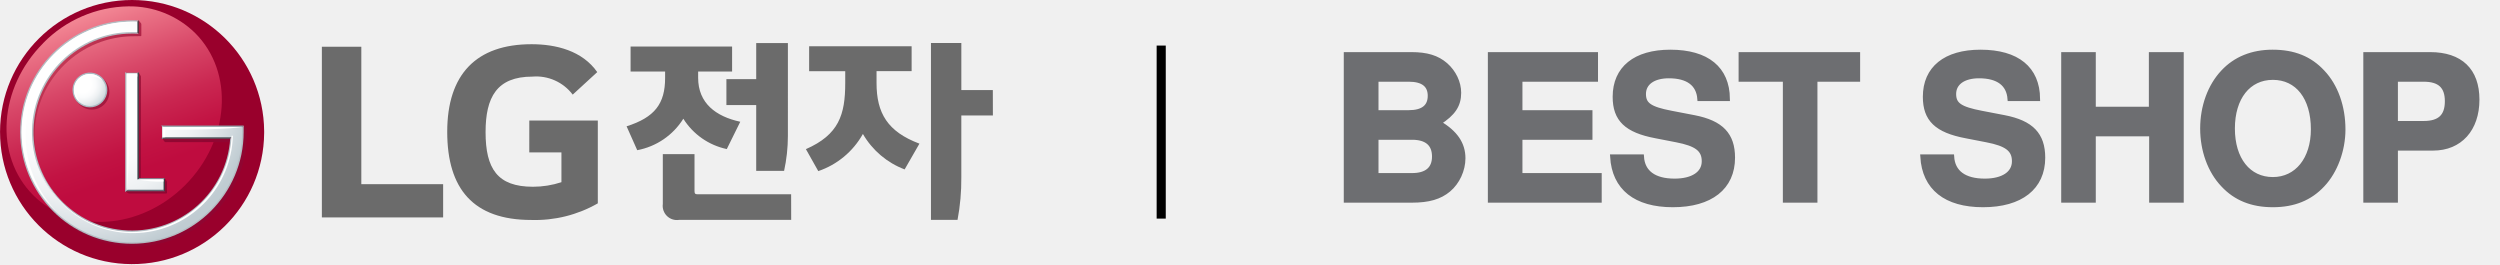
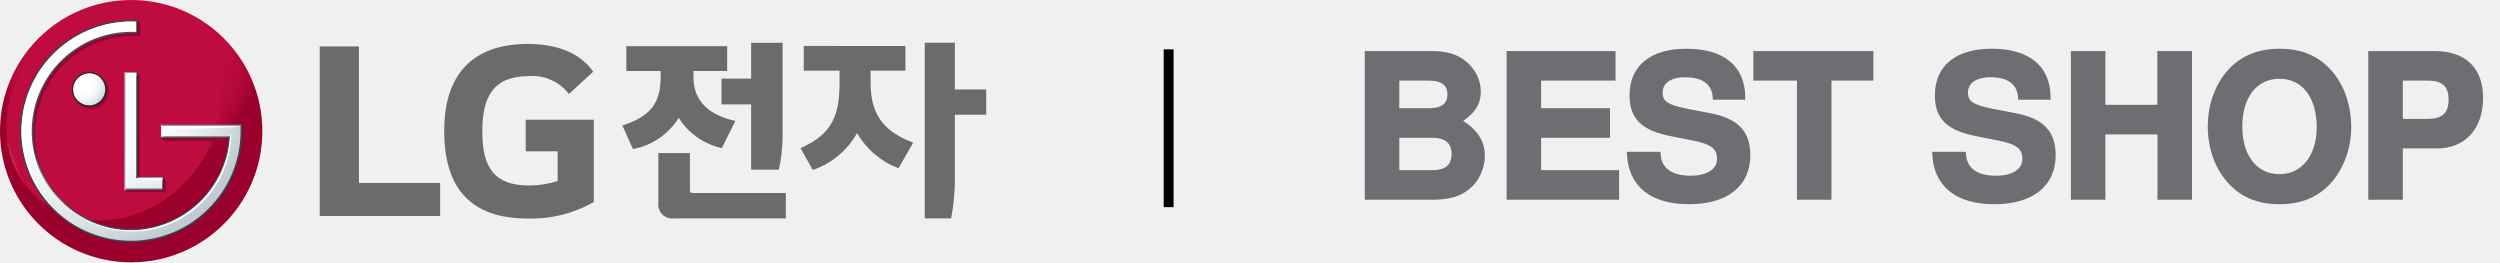
- <svg xmlns="http://www.w3.org/2000/svg" width="274.5" height="29.004" viewBox="0 0 274.5 29.004">
+ <svg xmlns="http://www.w3.org/2000/svg" xmlns:xlink="http://www.w3.org/1999/xlink" width="253.5" height="26.605" viewBox="0 0 253.5 26.605">
  <defs>
-     <linearGradient id="phupnq3n6b" x1=".336" y1=".05" x2=".664" y2=".95" gradientUnits="objectBoundingBox">
+     <clipPath id="fhdjrgp92b">
+       <path data-name="사각형 1070" style="fill:none" d="M0 0h100v26.605H0z" />
+     </clipPath>
+     <clipPath id="q6nagi36wc">
+       <path data-name="패스 3500" d="M13.294 0A13.3 13.3 0 1 0 26.6 13.406V13.2A13.3 13.3 0 0 0 13.3 0z" style="fill:none" />
+     </clipPath>
+     <clipPath id="ou1m7rt0be">
+       <path data-name="패스 3501" d="M12.925.644a12.264 12.264 0 0 0-8.582 3.7c-4.5 4.5-4.954 11.356-1 15.308s10.8 3.5 15.3-1.01 4.964-11.356 1.012-15.308A9.389 9.389 0 0 0 13.076.642h-.151" style="fill:none" />
+     </clipPath>
+     <clipPath id="rsjarn6s0g">
+       <path data-name="패스 3503" d="M7.473 9.278a1.772 1.772 0 1 0 1.758-1.784 1.771 1.771 0 0 0-1.758 1.784M13 7.682h-.056V7.7l-.082.024.082.131v11.214l-.329.184.257.185a.344.344 0 0 0 .184.054h3.7a.079.079 0 0 0 .069-.09v-1.029a.181.181 0 0 0-.029-.124l-.194-.3h-2.414L14.2 7.733a.119.119 0 0 0-.025-.085l-.177-.306zm.413-5.554-.274.092C6.9 2.22 2.231 7.432 2.231 13.64a11.314 11.314 0 0 0 22.627-.069v-.642l-.266-.236h-8.211v1.314l.2.275a.1.1 0 0 0 .07.028h6.871A10 10 0 1 1 6.43 6.565a10.111 10.111 0 0 1 7.138-2.92l.538-.008h.059c.038 0 .07-.005.07-.092V2.471a.217.217 0 0 0-.027-.117l-.242-.305z" style="fill:none" />
+     </clipPath>
+     <clipPath id="9cuat8p5ni">
+       <path data-name="패스 3507" d="m13.693 7.515.008 10.74.291-.236V7.267z" style="fill:none" />
+     </clipPath>
+     <clipPath id="43uc2pfzuk">
+       <path data-name="패스 3508" d="M16.339 18.195V19l.264.268V17.94z" style="fill:none" />
+     </clipPath>
+     <clipPath id="n4mginxqul">
+       <path data-name="패스 3510" d="M7.56 9.072a1.5 1.5 0 0 1 1.492-1.5h.007a1.493 1.493 0 0 1 1.495 1.491 1.5 1.5 0 0 1-1.492 1.5h-.005a1.5 1.5 0 0 1-1.5-1.493M7.3 9.057v.006a1.758 1.758 0 1 0 1.761-1.757h-.005A1.754 1.754 0 0 0 7.3 9.057" style="fill:none" />
+     </clipPath>
+     <clipPath id="0vxl7r83nn">
+       <path data-name="패스 3513" d="M2.032 13.3a11.254 11.254 0 1 0 22.508 0v-.65l-.26.261v.389A10.986 10.986 0 1 1 13.288 2.306l.419-.006.257-.25-.676-.006A11.255 11.255 0 0 0 2.032 13.3" style="fill:none" />
+     </clipPath>
+     <clipPath id="d8xz4aaxip">
+       <path data-name="패스 3514" d="M13.141 3.127a10.175 10.175 0 0 0 .019 20.348h.263a10.2 10.2 0 0 0 10.018-9.486l.009-.281-.129.119-.137.142A9.917 9.917 0 1 1 13.3 3.385l.668.007-.261-.259-.291-.006z" style="fill:none" />
+     </clipPath>
+     <clipPath id="k52ihprmer">
+       <path data-name="패스 3516" d="M13.707 2.3v.83l.26.262v-1.34z" style="fill:none" />
+     </clipPath>
+     <clipPath id="uyjyo49u0t">
+       <path data-name="패스 3517" d="M12.76 7.48v11.631h3.7v-1.037h-2.64V7.48zm.386-5.291A11.112 11.112 0 1 0 24.392 13.3v-.5h-7.926v1.032h6.872v.15A10.072 10.072 0 1 1 13.292 3.23h.531V2.19c-.1 0-.275 0-.416-.006z" style="fill:none" />
+     </clipPath>
+     <clipPath id="sr4bbx28fv">
+       <path data-name="패스 3518" d="M7.433 9.059a1.617 1.617 0 1 0 1.618-1.612 1.616 1.616 0 0 0-1.618 1.615" style="fill:none" />
+     </clipPath>
+     <linearGradient id="74nlfk5q3f" x1=".124" y1=".985" x2=".157" y2=".985" gradientUnits="objectBoundingBox">
      <stop offset="0" stop-color="#f38895" />
      <stop offset=".086" stop-color="#eb7487" />
      <stop offset=".314" stop-color="#d84768" />
      <stop offset=".517" stop-color="#ca2751" />
      <stop offset=".687" stop-color="#c21343" />
      <stop offset=".801" stop-color="#bf0c3f" />
      <stop offset="1" stop-color="#bf0c3f" />
    </linearGradient>
-     <linearGradient id="hnbqe2r5ec" x1=".098" y1=".196" x2=".808" y2=".902" gradientUnits="objectBoundingBox">
+     <linearGradient id="pawrcuk46h" x1=".201" y1=".785" x2=".223" y2=".785" gradientUnits="objectBoundingBox">
      <stop offset="0" stop-color="#cd425c" />
      <stop offset=".089" stop-color="#bd3251" />
      <stop offset=".249" stop-color="#a91e43" />
      <stop offset=".43" stop-color="#9b1038" />
      <stop offset=".648" stop-color="#920732" />
      <stop offset="1" stop-color="#900531" />
    </linearGradient>
-     <linearGradient id="25q666auhd" y1=".5" x2="1" y2=".5" gradientUnits="objectBoundingBox">
+     <linearGradient id="j1ko7rd2bj" x1="-45.794" y1="1.76" x2="-42.451" y2="1.76" gradientUnits="objectBoundingBox">
      <stop offset="0" stop-color="#b4bdc3" />
      <stop offset=".04" stop-color="#adb6bc" />
      <stop offset=".498" stop-color="#6b7379" />
      <stop offset=".83" stop-color="#424950" />
      <stop offset="1" stop-color="#333940" />
    </linearGradient>
-     <linearGradient id="oqztkdmg3e" y1=".5" x2="1" y2=".5" gradientUnits="objectBoundingBox">
+     <linearGradient id="0wyq31o7ma" x1="-61.89" y1="6.525" x2="-58.102" y2="6.525" gradientUnits="objectBoundingBox">
      <stop offset="0" stop-color="#b3bbc1" />
      <stop offset=".081" stop-color="#a6aeb3" />
      <stop offset=".52" stop-color="#636b70" />
      <stop offset=".838" stop-color="#394146" />
      <stop offset="1" stop-color="#2a3236" />
    </linearGradient>
-     <linearGradient id="nmknpq9kyf" x1="11.859" y1="5.951" x2="11.946" y2="5.951" gradientUnits="objectBoundingBox">
+     <linearGradient id="2m6jsw9ljm" x1="-2.077" y1="5.488" x2="-1.792" y2="5.488" gradientUnits="objectBoundingBox">
      <stop offset="0" stop-color="#abbac2" />
      <stop offset="1" stop-color="#262a30" />
    </linearGradient>
-     <linearGradient id="28dbhh370g" x1="2.209" y1="1.23" x2="2.222" y2="1.23" gradientUnits="objectBoundingBox">
+     <linearGradient id="kcugxbjpoo" x1="-.09" y1="1.091" x2="-.046" y2="1.091" gradientUnits="objectBoundingBox">
      <stop offset="0" stop-color="#b4bdc3" />
      <stop offset="1" stop-color="#3e454d" />
    </linearGradient>
-     <linearGradient id="f4djw1pj7h" x1="2.447" y1="1.316" x2="2.462" y2="1.316" gradientUnits="objectBoundingBox">
+     <linearGradient id="zr6iy3yasq" x1="-.148" y1="1.156" x2="-.099" y2="1.156" gradientUnits="objectBoundingBox">
      <stop offset="0" stop-color="#b4bdc3" />
      <stop offset="1" stop-color="#485159" />
    </linearGradient>
-     <radialGradient id="d7j612ivha" cx=".481" cy=".485" r=".521" gradientTransform="matrix(1 0 0 -1 0 2.319)" gradientUnits="objectBoundingBox">
+     <linearGradient id="63dfxnhlps" x1="-52.719" y1="18.255" x2="-48.873" y2="18.255" xlink:href="#0wyq31o7ma" />
+     <radialGradient id="una23su68d" cx=".481" cy="1.834" r=".521" gradientTransform="matrix(1 0 0 -1 0 2)" gradientUnits="objectBoundingBox">
      <stop offset="0" stop-color="#bf0c3f" />
      <stop offset=".5" stop-color="#bf0c3f" />
      <stop offset=".753" stop-color="#bc0b3d" />
      <stop offset=".859" stop-color="#b5093a" />
      <stop offset=".938" stop-color="#a90534" />
      <stop offset="1" stop-color="#99002c" />
    </radialGradient>
-     <radialGradient id="2q93ifa5mi" cx=".298" cy=".288" r=".764" gradientUnits="objectBoundingBox">
+     <radialGradient id="9tsavmzaxu" cx=".3" cy=".287" r=".761" gradientUnits="objectBoundingBox">
      <stop offset="0" stop-color="#fff" />
      <stop offset=".35" stop-color="#fff" />
      <stop offset=".511" stop-color="#fafbfc" />
      <stop offset=".677" stop-color="#eef1f3" />
      <stop offset=".845" stop-color="#d9e0e4" />
      <stop offset="1" stop-color="#c0ccd2" />
    </radialGradient>
-     <radialGradient id="8oygb8pi1j" cx=".293" cy=".316" r=".78" gradientTransform="translate(-.027)" gradientUnits="objectBoundingBox">
+     <radialGradient id="7wmkl3of4w" cx=".266" cy=".316" r=".78" gradientTransform="translate(.001)" gradientUnits="objectBoundingBox">
      <stop offset="0" stop-color="#fff" />
      <stop offset=".35" stop-color="#fff" />
      <stop offset=".537" stop-color="#fafbfc" />
      <stop offset=".73" stop-color="#eef1f3" />
      <stop offset=".926" stop-color="#d9e1e5" />
      <stop offset="1" stop-color="#d0dadf" />
    </radialGradient>
  </defs>
-   <path d="M415.419 312.193v2.745h3.791v.707c0 2.831-1.145 4.329-4.229 5.308l1.167 2.621a7.619 7.619 0 0 0 5.063-3.454 7.458 7.458 0 0 0 4.771 3.332l1.481-3c-2.689-.583-4.626-2.041-4.626-4.829v-.687h3.728v-2.745zm17.273-.377h-3.479v3.955h-3.273v2.851h3.272v7.221h3.063a18.015 18.015 0 0 0 .416-3.81zm.355 16.6h-10.253c-.27 0-.355-.061-.355-.354v-4.057h-3.481v5.473a1.56 1.56 0 0 0 1.8 1.747h12.295zm1.977-16.254v2.738h3.963v1.316c0 3.476-.71 5.662-4.318 7.243l1.358 2.413a8.894 8.894 0 0 0 4.9-4.079 8.935 8.935 0 0 0 4.584 3.892l1.624-2.829c-3.5-1.312-4.71-3.352-4.71-6.661v-1.3h3.852v-2.728zm20.17 4.813h-3.458v-5.166H448.4v19.416h2.918a23.867 23.867 0 0 0 .416-4.65v-6.812h3.466z" transform="translate(-346.181 -307.084)" style="fill:#6b6b6b" />
-   <path d="M400.56 330.79h7.955v-3.649h-8.983V312.05H395.2v18.74z" transform="translate(-359.859 -306.918)" style="fill:#6b6b6b" />
-   <path d="M412.32 323.764h3.53v3.275a10.015 10.015 0 0 1-3.129.5c-3.9 0-5.2-1.98-5.2-6 0-3.837 1.237-6.093 5.138-6.093a5.027 5.027 0 0 1 4.43 1.978l2.694-2.473c-1.643-2.35-4.521-3.062-7.216-3.062-6.068 0-9.257 3.309-9.257 9.617 0 6.279 2.878 9.68 9.228 9.68a13.811 13.811 0 0 0 7.307-1.825v-9.091h-7.523z" transform="translate(-354.205 -307.034)" style="fill:#6b6b6b" />
-   <g>
-     <path d="M146.532 344.638a14.5 14.5 0 1 0 14.511 14.615v-.227a14.5 14.5 0 0 0-14.511-14.388z" transform="translate(-132.039 -344.638)" style="fill:url(#d7j612ivha)" />
-     <path d="M144.189 356.712c-4.9 4.906-5.4 12.381-1.094 16.688s11.776 3.813 16.682-1.1 5.409-12.389 1.1-16.7a10.234 10.234 0 0 0-7.337-2.933 13.373 13.373 0 0 0-9.355 4.038" transform="translate(-139.449 -351.969)" style="fill:url(#phupnq3n6b)" />
-     <path d="m171.141 388.9.358-.2v-12.232l-.089-.142.089-.026v-.018h.062l1.082-.371.194.334a.128.128 0 0 1 .027.092l-.011 11.134h2.63l.211.33a.19.19 0 0 1 .032.135v1.12a.088.088 0 0 1-.081.1h-4.024a.373.373 0 0 1-.2-.059zm13.055-7.152h-8.951v1.433l.222.3a.107.107 0 0 0 .076.03h7.49a10.941 10.941 0 1 1-10.855-11.627l.587-.009h.065c.041 0 .076-.006.076-.1V370.6a.238.238 0 0 0-.029-.127l-.264-.332-.6.085-.3.1c-6.8 0-11.894 5.683-11.894 12.45a12.334 12.334 0 0 0 24.667-.074V382zm-16.745-5.668a1.931 1.931 0 1 0 1.945 1.934 1.931 1.931 0 0 0-1.945-1.934z" transform="translate(-157.387 -367.907)" style="fill:url(#hnbqe2r5ec)" />
-     <path d="m291.031 583.666-.3.285h4.4l-.287-.293z" transform="translate(-277.013 -562.948)" style="fill:#626d77" />
-     <path d="m307.121 570.765.287-.278h-2.881l-.341.278z" transform="translate(-289.293 -550.918)" style="fill:#8699a3" />
-     <path d="M292.253 436.8h-1.521l.285.273h.91z" transform="translate(-276.993 -428.812)" style="fill:#8d9aa1" />
-     <path d="m304.37 448.779.317-.257V436.8l-.326.271z" transform="translate(-289.433 -428.878)" style="fill:url(#25q666auhd)" />
-     <path d="M337.664 570.765v.877l.287.293v-1.448z" transform="translate(-319.851 -550.929)" style="fill:url(#oqztkdmg3e)" />
-     <path d="M290.732 436.8v13.173l.3-.285-.013-12.616z" transform="translate(-276.986 -428.89)" style="fill:#b4bdc3" />
-     <path d="M227.313 441.637a1.628 1.628 0 1 0 .479-1.152 1.632 1.632 0 0 0-.479 1.152z" transform="translate(-219.071 -431.759)" style="fill:transparent" />
-     <path d="M224.082 438.646a1.913 1.913 0 1 0 .561-1.356 1.916 1.916 0 0 0-.561 1.356zm3.546 0a1.632 1.632 0 1 1-1.63-1.627 1.632 1.632 0 0 1 1.63 1.627z" transform="translate(-216.122 -428.766)" style="fill:url(#nmknpq9kyf)" />
-     <path d="m345.5 517.019-7.608-.009-.282.3h7.6l.151-.157z" transform="translate(-319.939 -502.076)" style="fill:#505c61" />
-     <path d="m337.9 504.069 8.509-.014.288-.29h-9.079z" transform="translate(-319.939 -489.979)" style="fill:#8f9ca4" />
-     <path d="M182.046 382.332v-.708l-.284.285v.422a11.976 11.976 0 1 1-11.981-11.984l.454-.006.28-.272-.737-.007a12.269 12.269 0 1 0 12.268 12.268z" transform="translate(-155.293 -367.834)" style="fill:url(#28dbhh370g)" />
-     <path d="m182.445 383.509-.316-.007h-.3a11.092 11.092 0 1 0 .021 22.184h.286a11.122 11.122 0 0 0 10.922-10.341l.01-.306-.141.129-.149.155A10.811 10.811 0 1 1 182 383.784l.728.007z" transform="translate(-167.503 -380.094)" style="fill:url(#f4djw1pj7h)" />
-     <path d="m337.9 504.092-.282-.3v1.457l.282-.3z" transform="translate(-319.804 -490.008)" style="fill:#b4bdc3" />
-     <path d="m304.531 371.323.284.285v-1.465l-.284.275z" transform="translate(-289.588 -367.906)" style="fill:url(#oqztkdmg3e)" />
-     <path d="M170.739 377.611v12.68h4.031v-1.13h-2.875v-11.55zm.421-5.768a12.114 12.114 0 1 0 12.26 12.112v-.55h-8.64v1.124h7.491v.164a10.979 10.979 0 1 1-10.951-11.715h.579v-1.134c-.114 0-.3 0-.453-.006z" transform="translate(-156.828 -369.457)" style="fill:url(#2q93ifa5mi)" />
-     <path d="M225.737 440.245a1.761 1.761 0 1 0 .517-1.246 1.762 1.762 0 0 0-.517 1.246" transform="translate(-217.633 -430.366)" style="fill:url(#8oygb8pi1j)" />
-     <path d="M227.818 438.8a1.744 1.744 0 0 1 1.07.374 1.752 1.752 0 1 0-2.466 2.447 1.73 1.73 0 0 1-.369-1.06 1.764 1.764 0 0 1 1.765-1.761" transform="translate(-217.616 -430.355)" style="fill:#fff" />
-     <path d="M172.087 371.826c-.154 0-.445-.008-.593-.008a12.2 12.2 0 0 0-12.273 12.082 11.913 11.913 0 0 0 3.6 8.543c.074.073.151.142.226.213a11.9 11.9 0 0 1-3.392-8.333c0-6.648 4.787-12.168 12.437-12.5" transform="translate(-156.837 -369.435)" style="fill:#fff" />
-     <path d="M305.927 572.169a11.912 11.912 0 0 0 2.916.245v-.245z" transform="translate(-290.887 -552.479)" style="fill:#fff" />
-     <path d="M293.745 438.918v-.363h-1.171v12.865s.366-1.956.366-12.5z" transform="translate(-278.672 -430.511)" style="fill:#fff" />
-     <path d="M348.077 505.572h-8.767v1.14h.318v-.823c7.639 0 8.449-.319 8.449-.319" transform="translate(-321.487 -491.642)" style="fill:#fff" />
-     <path d="M198.442 518.607a1.365 1.365 0 0 1-.007.17 11.051 11.051 0 0 1-10.935 10.385 10.808 10.808 0 0 1-7.749-3.266 11.08 11.08 0 0 1-2.8-4.87 10.988 10.988 0 0 0 21.631-2.419z" transform="translate(-173.014 -503.702)" style="fill:#fff" />
-   </g>
-   <text data-name="BEST SHOP" transform="translate(146 22.003)" style="fill:#6d6e71;stroke:#6d6e71;stroke-width:.5px;font-size:22px;font-family:Helvetica-Bold,Helvetica;font-weight:700">
+   <text data-name="BEST SHOP" transform="translate(137 20.004)" style="fill:#6d6e71;stroke:#6d6e71;stroke-width:.5px;font-size:20px;font-family:Helvetica-Bold,Helvetica;font-weight:700">
    <tspan x="0" y="0">BEST SHOP</tspan>
  </text>
-   <path data-name="패스 3443" d="M127 5.003h1v19h-1z" />
+   <path data-name="사각형 938" d="M118 5.004h1v16h-1z" />
+   <g data-name="그룹 1985">
+     <g data-name="그룹 1952">
+       <g data-name="그룹 1951" style="clip-path:url(#fhdjrgp92b)">
+         <path data-name="패스 3497" d="M63.512 4.686V7.2h3.478v.649c0 2.6-1.051 3.97-3.879 4.869l1.07 2.4a6.984 6.984 0 0 0 4.644-3.169 6.84 6.84 0 0 0 4.375 3.065l1.359-2.752c-2.467-.535-4.243-1.872-4.243-4.429V7.2h3.42V4.684zm15.844-.346h-3.191v3.628h-3v2.615h3v6.624h2.81a16.49 16.49 0 0 0 .381-3.5zm.326 15.229h-9.4c-.248 0-.326-.056-.326-.325v-3.721h-3.199v5.02a1.43 1.43 0 0 0 1.647 1.6h11.278zM81.5 4.659v2.51h3.63v1.208c0 3.189-.651 5.193-3.96 6.644l1.246 2.213a8.159 8.159 0 0 0 4.491-3.741 8.193 8.193 0 0 0 4.2 3.57l1.49-2.6c-3.211-1.2-4.32-3.075-4.32-6.11V7.165h3.533v-2.5zM100 9.074h-3.175V4.336h-3.056v17.809h2.677a21.872 21.872 0 0 0 .381-4.265v-6.248H100z" style="fill:#6b6b6b" />
+         <path data-name="패스 3498" d="M37.334 21.9h7.3v-3.35h-8.24V4.708h-3.976V21.9z" style="fill:#6b6b6b" />
+         <path data-name="패스 3499" d="M53.308 15.346h3.238v3.005a9.172 9.172 0 0 1-2.87.458c-3.578 0-4.771-1.816-4.771-5.5 0-3.519 1.135-5.589 4.713-5.589a4.609 4.609 0 0 1 4.063 1.815l2.472-2.269c-1.508-2.156-4.147-2.809-6.619-2.809-5.566 0-8.492 3.035-8.492 8.821 0 5.76 2.64 8.88 8.465 8.88a12.669 12.669 0 0 0 6.7-1.674v-8.343h-6.9z" style="fill:#6b6b6b" />
+       </g>
+     </g>
+     <g data-name="그룹 1954">
+       <g data-name="그룹 1953" style="clip-path:url(#q6nagi36wc)">
+         <path data-name="사각형 1071" transform="translate(-.005)" style="fill:url(#una23su68d)" d="M0 0h26.61v26.61H0z" />
+       </g>
+     </g>
+     <g data-name="그룹 1956">
+       <g data-name="그룹 1955" style="clip-path:url(#ou1m7rt0be)">
+         <path data-name="사각형 1072" transform="rotate(-20.009 5.433 24.318)" style="fill:url(#74nlfk5q3f)" d="M0 0h30.611v29.875H0z" />
+       </g>
+     </g>
+     <g data-name="그룹 1958">
+       <g data-name="그룹 1957" style="clip-path:url(#rsjarn6s0g)">
+         <path data-name="패스 3502" d="m-9.092 13.558 22.71 22.823L36.2 13.428 13.49-9.4z" style="fill:url(#pawrcuk46h)" />
+       </g>
+     </g>
+     <g data-name="그룹 1960">
+       <g data-name="그룹 1959" style="clip-path:url(#fhdjrgp92b)">
+         <path data-name="패스 3504" d="m12.859 19-.275.261h4.036L16.357 19z" style="fill:#626d77" />
+         <path data-name="패스 3505" d="m16.353 18.205.263-.255h-2.643l-.313.255z" style="fill:#8699a3" />
+         <path data-name="패스 3506" d="M14 7.327h-1.4l.261.25h.839z" style="fill:#8d9aa1" />
+       </g>
+     </g>
+     <g data-name="그룹 1962">
+       <g data-name="그룹 1961" style="clip-path:url(#9cuat8p5ni)">
+         <path data-name="사각형 1074" transform="translate(13.693 7.267)" style="fill:url(#j1ko7rd2bj)" d="M0 0h.299v10.988H0z" />
+       </g>
+     </g>
+     <g data-name="그룹 1964">
+       <g data-name="그룹 1963" style="clip-path:url(#43uc2pfzuk)">
+         <path data-name="사각형 1075" transform="translate(16.339 17.94)" style="fill:url(#0wyq31o7ma)" d="M0 0h.264v1.328H0z" />
+       </g>
+     </g>
+     <g data-name="그룹 1966">
+       <g data-name="그룹 1965" style="clip-path:url(#fhdjrgp92b)">
+         <path data-name="패스 3509" d="M12.609 7.256v12.083l.275-.261L12.872 7.5z" style="fill:#b4bdc3" />
+       </g>
+     </g>
+     <g data-name="그룹 1968">
+       <g data-name="그룹 1967" style="clip-path:url(#n4mginxqul)">
+         <path data-name="사각형 1077" transform="translate(7.301 7.306)" style="fill:url(#2m6jsw9ljm)" d="M0 0h3.516v3.517H0z" />
+       </g>
+     </g>
+     <g data-name="그룹 1970">
+       <g data-name="그룹 1969" style="clip-path:url(#fhdjrgp92b)">
+         <path data-name="패스 3511" d="m23.448 13.707-6.979-.007-.258.275h6.972l.138-.144z" style="fill:#505c61" />
+         <path data-name="패스 3512" d="m16.475 12.925 7.8-.013.265-.266h-8.324z" style="fill:#8f9ca4" />
+       </g>
+     </g>
+     <g data-name="그룹 1972">
+       <g data-name="그룹 1971" style="clip-path:url(#0vxl7r83nn)">
+         <path data-name="사각형 1079" transform="translate(2.032 2.044)" style="fill:url(#kcugxbjpoo)" d="M0 0h22.508v22.508H0z" />
+       </g>
+     </g>
+     <g data-name="그룹 1974">
+       <g data-name="그룹 1973" style="clip-path:url(#d8xz4aaxip)">
+         <path data-name="사각형 1080" transform="translate(3.027 3.127)" style="fill:url(#zr6iy3yasq)" d="M0 0h20.423v20.438H0z" />
+       </g>
+     </g>
+     <g data-name="그룹 1976">
+       <g data-name="그룹 1975" style="clip-path:url(#fhdjrgp92b)">
+         <path data-name="패스 3515" d="m16.6 12.919-.259-.275v1.336l.259-.275z" style="fill:#b4bdc3" />
+       </g>
+     </g>
+     <g data-name="그룹 1978">
+       <g data-name="그룹 1977" style="clip-path:url(#k52ihprmer)">
+         <path data-name="사각형 1082" transform="translate(13.707 2.052)" style="fill:url(#63dfxnhlps)" d="M0 0h.26v1.345H0z" />
+       </g>
+     </g>
+     <g data-name="그룹 1980">
+       <g data-name="그룹 1979" style="clip-path:url(#uyjyo49u0t)">
+         <path data-name="사각형 1083" transform="translate(2.095 2.184)" style="fill:url(#9tsavmzaxu)" d="M0 0h22.298v22.301H0z" />
+       </g>
+     </g>
+     <g data-name="그룹 1982">
+       <g data-name="그룹 1981" style="clip-path:url(#sr4bbx28fv)">
+         <path data-name="사각형 1084" transform="translate(7.433 7.445)" style="fill:url(#7wmkl3of4w)" d="M0 0h3.234v3.235H0z" />
+       </g>
+     </g>
+     <g data-name="그룹 1984">
+       <g data-name="그룹 1983" style="clip-path:url(#fhdjrgp92b)">
+         <path data-name="패스 3519" d="M9.358 7.747a1.605 1.605 0 0 1 .982.343 1.607 1.607 0 1 0-2.263 2.245 1.589 1.589 0 0 1-.338-.972 1.618 1.618 0 0 1 1.619-1.616" style="fill:#fff" />
+         <path data-name="패스 3520" d="M13.988 2.194c-.141 0-.408-.007-.544-.007A11.192 11.192 0 0 0 2.186 13.271a10.927 10.927 0 0 0 3.3 7.836c.067.067.138.131.207.2a10.916 10.916 0 0 1-3.113-7.648c0-6.1 4.391-11.161 11.408-11.468" style="fill:#fff" />
+         <path data-name="패스 3521" d="M13.8 18.061a10.924 10.924 0 0 0 2.675.225v-.225z" style="fill:#fff" />
+         <path data-name="패스 3522" d="M13.826 7.712v-.333h-1.074v11.8s.335-1.8.335-11.468z" style="fill:#fff" />
+         <path data-name="패스 3523" d="M24.391 12.778h-8.042v1.046h.292v-.755c7.007 0 7.75-.293 7.75-.293" style="fill:#fff" />
+         <path data-name="패스 3524" d="M23.325 13.672a1.339 1.339 0 0 1-.006.156 10.137 10.137 0 0 1-10.028 9.526 9.916 9.916 0 0 1-7.108-3 10.17 10.17 0 0 1-2.569-4.467 10.08 10.08 0 0 0 19.842-2.219z" style="fill:#fff" />
+       </g>
+     </g>
+   </g>
</svg>
